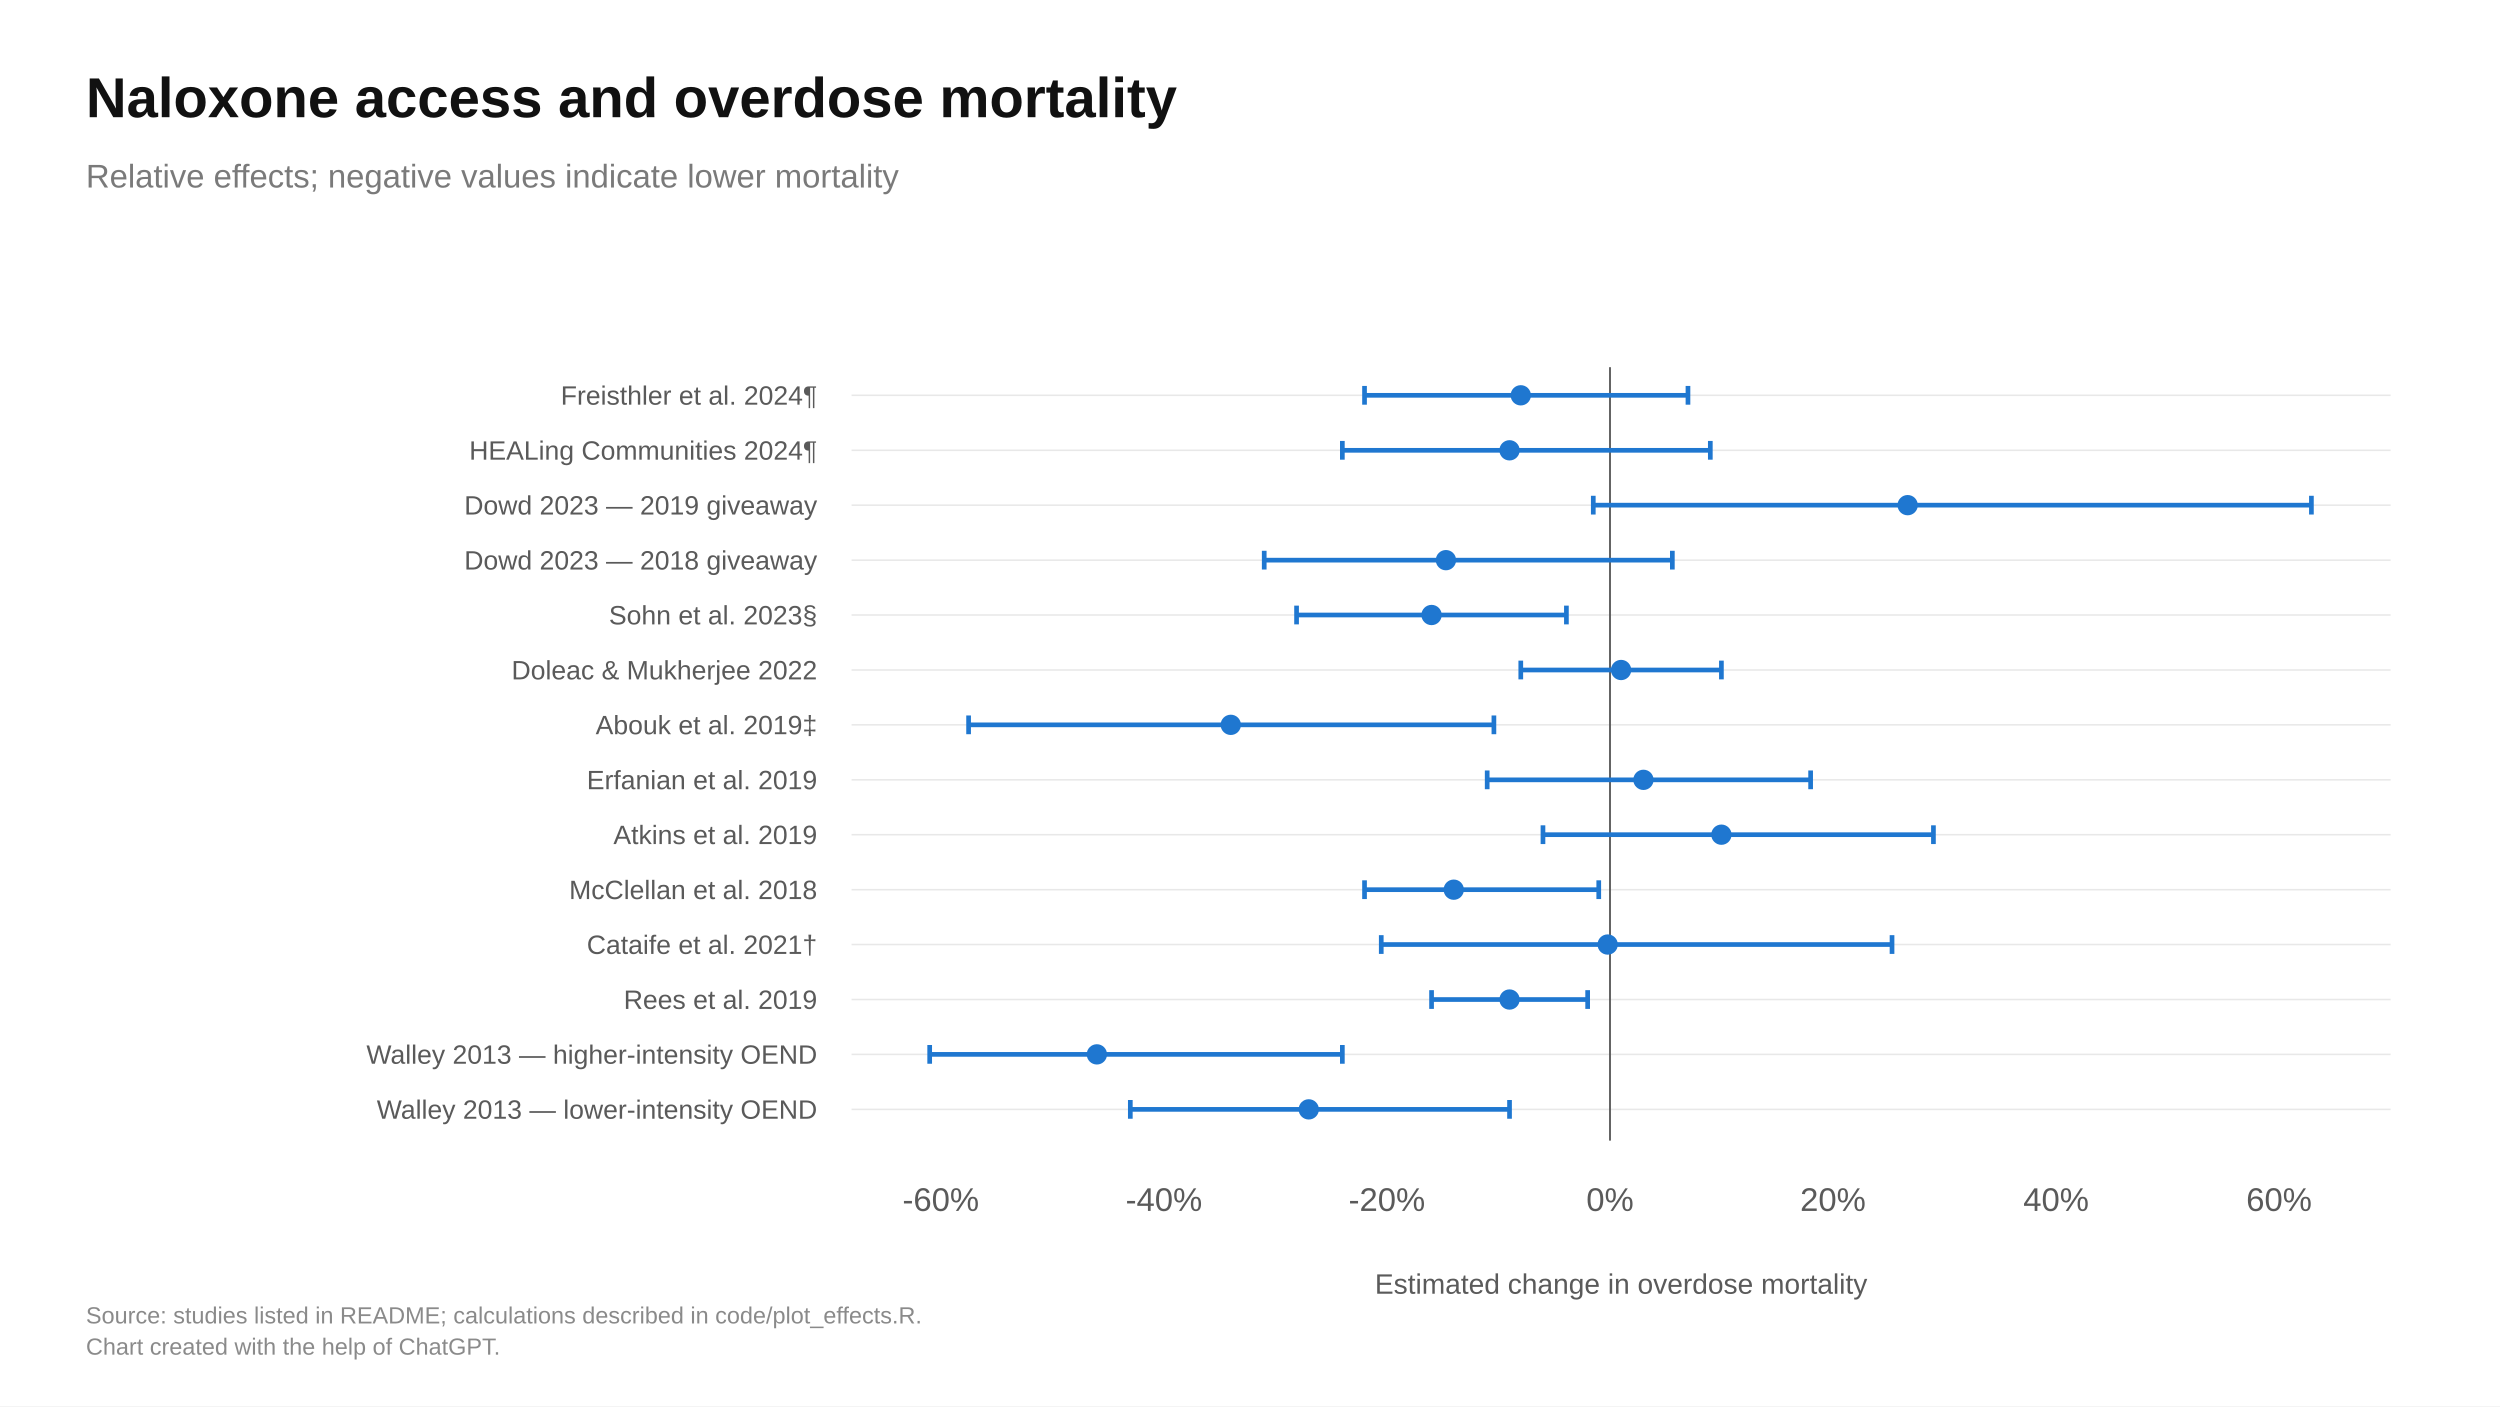
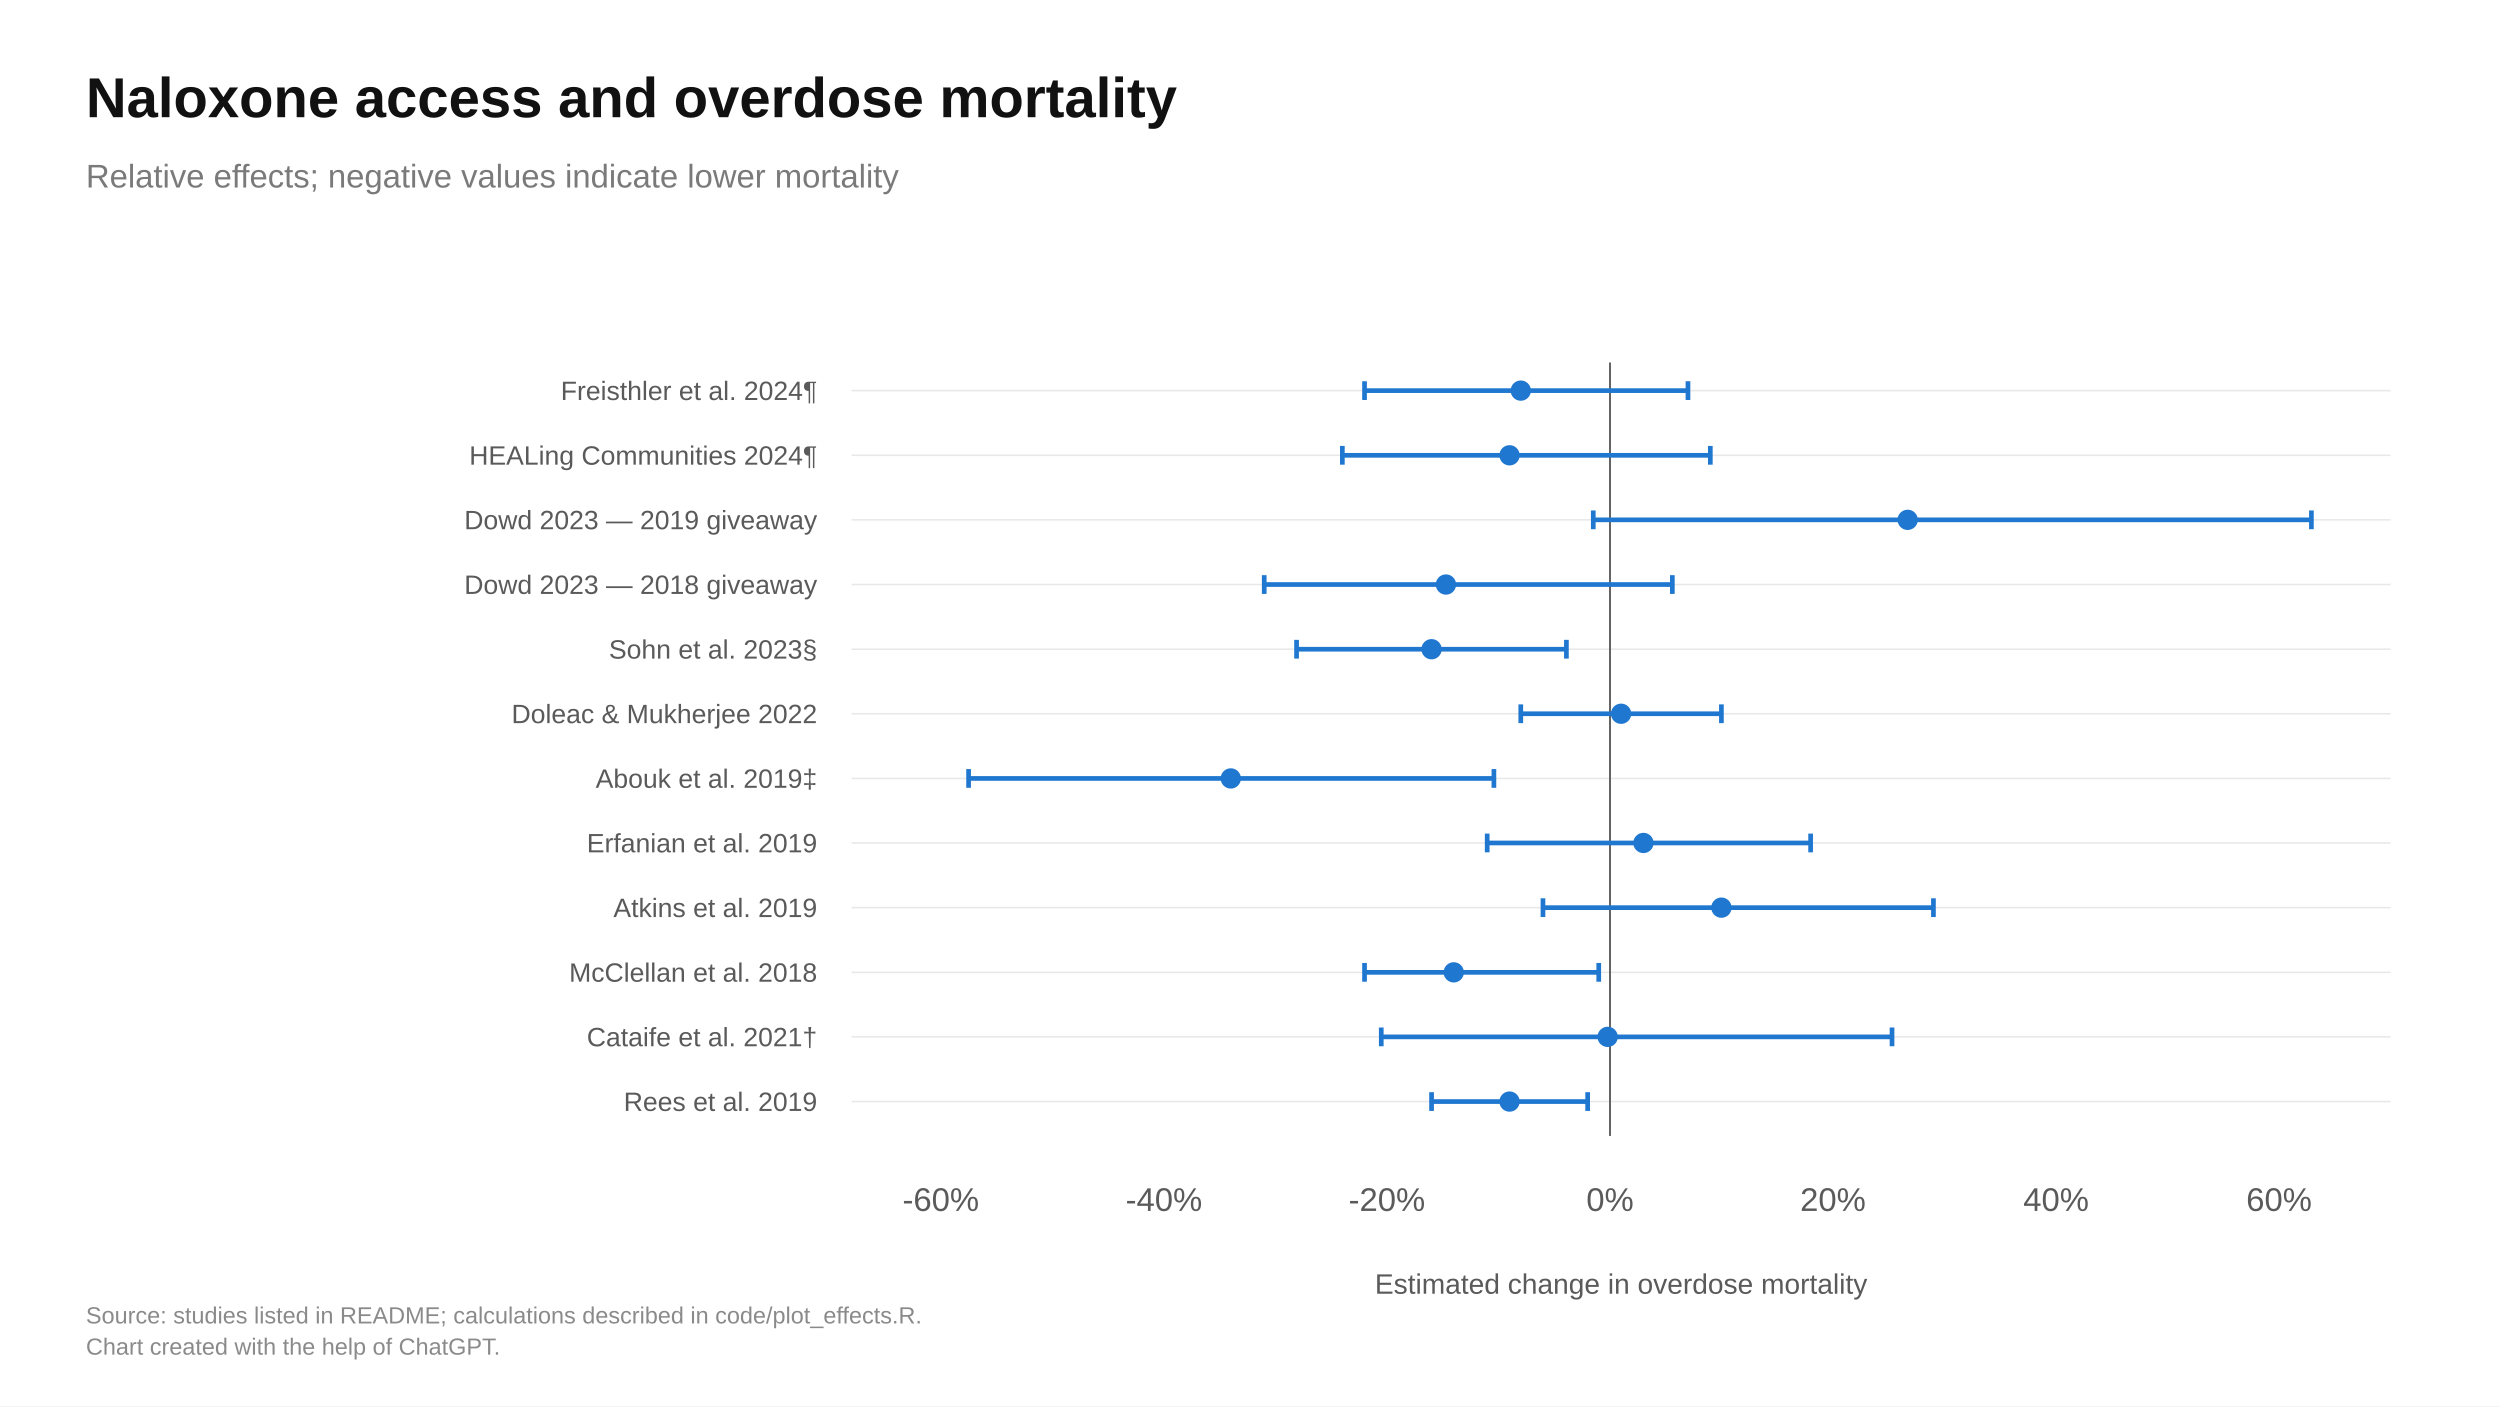
<svg xmlns="http://www.w3.org/2000/svg" width="1600" height="900" viewBox="0 0 1600 900">
  <rect width="100%" height="100%" fill="white" />
  <text x="55" y="75" font-family="Liberation Sans,Arial,sans-serif" font-size="36" font-weight="700" fill="#111111">Naloxone access and overdose mortality</text>
  <text x="55" y="120" font-family="Liberation Sans,Arial,sans-serif" font-size="21" fill="#7A7A7A">Relative effects; negative values indicate lower mortality</text>
-   <line x1="545" y1="253.0" x2="1530" y2="253.0" stroke="#E8E8E8" stroke-width="1" />
-   <line x1="545" y1="288.2" x2="1530" y2="288.2" stroke="#E8E8E8" stroke-width="1" />
-   <line x1="545" y1="323.3" x2="1530" y2="323.3" stroke="#E8E8E8" stroke-width="1" />
-   <line x1="545" y1="358.5" x2="1530" y2="358.5" stroke="#E8E8E8" stroke-width="1" />
-   <line x1="545" y1="393.6" x2="1530" y2="393.6" stroke="#E8E8E8" stroke-width="1" />
-   <line x1="545" y1="428.8" x2="1530" y2="428.8" stroke="#E8E8E8" stroke-width="1" />
-   <line x1="545" y1="463.9" x2="1530" y2="463.9" stroke="#E8E8E8" stroke-width="1" />
-   <line x1="545" y1="499.1" x2="1530" y2="499.1" stroke="#E8E8E8" stroke-width="1" />
-   <line x1="545" y1="534.2" x2="1530" y2="534.2" stroke="#E8E8E8" stroke-width="1" />
-   <line x1="545" y1="569.4" x2="1530" y2="569.4" stroke="#E8E8E8" stroke-width="1" />
-   <line x1="545" y1="604.5" x2="1530" y2="604.5" stroke="#E8E8E8" stroke-width="1" />
-   <line x1="545" y1="639.7" x2="1530" y2="639.7" stroke="#E8E8E8" stroke-width="1" />
-   <line x1="545" y1="674.8" x2="1530" y2="674.8" stroke="#E8E8E8" stroke-width="1" />
-   <line x1="545" y1="710.0" x2="1530" y2="710.0" stroke="#E8E8E8" stroke-width="1" />
+   <line x1="545" y1="250.0" x2="1530" y2="250.0" stroke="#E8E8E8" stroke-width="1" />
+   <line x1="545" y1="291.4" x2="1530" y2="291.4" stroke="#E8E8E8" stroke-width="1" />
+   <line x1="545" y1="332.7" x2="1530" y2="332.7" stroke="#E8E8E8" stroke-width="1" />
+   <line x1="545" y1="374.1" x2="1530" y2="374.1" stroke="#E8E8E8" stroke-width="1" />
+   <line x1="545" y1="415.5" x2="1530" y2="415.5" stroke="#E8E8E8" stroke-width="1" />
+   <line x1="545" y1="456.8" x2="1530" y2="456.8" stroke="#E8E8E8" stroke-width="1" />
+   <line x1="545" y1="498.2" x2="1530" y2="498.2" stroke="#E8E8E8" stroke-width="1" />
+   <line x1="545" y1="539.5" x2="1530" y2="539.5" stroke="#E8E8E8" stroke-width="1" />
+   <line x1="545" y1="580.9" x2="1530" y2="580.9" stroke="#E8E8E8" stroke-width="1" />
+   <line x1="545" y1="622.3" x2="1530" y2="622.3" stroke="#E8E8E8" stroke-width="1" />
+   <line x1="545" y1="663.6" x2="1530" y2="663.6" stroke="#E8E8E8" stroke-width="1" />
+   <line x1="545" y1="705.0" x2="1530" y2="705.0" stroke="#E8E8E8" stroke-width="1" />
  <text x="602.1" y="775" text-anchor="middle" font-family="Liberation Sans,Arial,sans-serif" font-size="21" fill="#5A5A5A">-60%</text>
  <text x="744.9" y="775" text-anchor="middle" font-family="Liberation Sans,Arial,sans-serif" font-size="21" fill="#5A5A5A">-40%</text>
  <text x="887.6" y="775" text-anchor="middle" font-family="Liberation Sans,Arial,sans-serif" font-size="21" fill="#5A5A5A">-20%</text>
  <text x="1030.4" y="775" text-anchor="middle" font-family="Liberation Sans,Arial,sans-serif" font-size="21" fill="#5A5A5A">0%</text>
  <text x="1173.1" y="775" text-anchor="middle" font-family="Liberation Sans,Arial,sans-serif" font-size="21" fill="#5A5A5A">20%</text>
  <text x="1315.9" y="775" text-anchor="middle" font-family="Liberation Sans,Arial,sans-serif" font-size="21" fill="#5A5A5A">40%</text>
  <text x="1458.6" y="775" text-anchor="middle" font-family="Liberation Sans,Arial,sans-serif" font-size="21" fill="#5A5A5A">60%</text>
-   <line x1="1030.4" y1="235" x2="1030.4" y2="730" stroke="#5A5A5A" stroke-width="1.2" />
-   <text x="523" y="259.0" text-anchor="end" font-family="Liberation Sans,Arial,sans-serif" font-size="17" fill="#5A5A5A">Freisthler et al. 2024¶</text>
-   <line x1="873.3" y1="253.0" x2="1080.3" y2="253.0" stroke="#1F77D0" stroke-width="3" />
-   <line x1="873.3" y1="247.0" x2="873.3" y2="259.0" stroke="#1F77D0" stroke-width="3" />
-   <line x1="1080.3" y1="247.0" x2="1080.3" y2="259.0" stroke="#1F77D0" stroke-width="3" />
-   <circle cx="973.3" cy="253.0" r="6.5" fill="#1F77D0" />
-   <text x="523" y="294.2" text-anchor="end" font-family="Liberation Sans,Arial,sans-serif" font-size="17" fill="#5A5A5A">HEALing Communities 2024¶</text>
-   <line x1="859.1" y1="288.2" x2="1094.6" y2="288.2" stroke="#1F77D0" stroke-width="3" />
-   <line x1="859.1" y1="282.2" x2="859.1" y2="294.2" stroke="#1F77D0" stroke-width="3" />
-   <line x1="1094.6" y1="282.2" x2="1094.6" y2="294.2" stroke="#1F77D0" stroke-width="3" />
-   <circle cx="966.1" cy="288.2" r="6.5" fill="#1F77D0" />
-   <text x="523" y="329.3" text-anchor="end" font-family="Liberation Sans,Arial,sans-serif" font-size="17" fill="#5A5A5A">Dowd 2023 — 2019 giveaway</text>
-   <line x1="1019.7" y1="323.3" x2="1479.3" y2="323.3" stroke="#1F77D0" stroke-width="3" />
-   <line x1="1019.7" y1="317.3" x2="1019.7" y2="329.3" stroke="#1F77D0" stroke-width="3" />
-   <line x1="1479.3" y1="317.3" x2="1479.3" y2="329.3" stroke="#1F77D0" stroke-width="3" />
-   <circle cx="1220.9" cy="323.3" r="6.5" fill="#1F77D0" />
-   <text x="523" y="364.5" text-anchor="end" font-family="Liberation Sans,Arial,sans-serif" font-size="17" fill="#5A5A5A">Dowd 2023 — 2018 giveaway</text>
-   <line x1="809.1" y1="358.5" x2="1070.3" y2="358.5" stroke="#1F77D0" stroke-width="3" />
-   <line x1="809.1" y1="352.5" x2="809.1" y2="364.5" stroke="#1F77D0" stroke-width="3" />
-   <line x1="1070.3" y1="352.5" x2="1070.3" y2="364.5" stroke="#1F77D0" stroke-width="3" />
-   <circle cx="925.4" cy="358.5" r="6.5" fill="#1F77D0" />
-   <text x="523" y="399.6" text-anchor="end" font-family="Liberation Sans,Arial,sans-serif" font-size="17" fill="#5A5A5A">Sohn et al. 2023§</text>
-   <line x1="829.8" y1="393.6" x2="1002.5" y2="393.6" stroke="#1F77D0" stroke-width="3" />
-   <line x1="829.8" y1="387.6" x2="829.8" y2="399.6" stroke="#1F77D0" stroke-width="3" />
-   <line x1="1002.5" y1="387.6" x2="1002.5" y2="399.6" stroke="#1F77D0" stroke-width="3" />
-   <circle cx="916.2" cy="393.6" r="6.5" fill="#1F77D0" />
-   <text x="523" y="434.8" text-anchor="end" font-family="Liberation Sans,Arial,sans-serif" font-size="17" fill="#5A5A5A">Doleac &amp; Mukherjee 2022</text>
-   <line x1="973.3" y1="428.8" x2="1101.7" y2="428.8" stroke="#1F77D0" stroke-width="3" />
-   <line x1="973.3" y1="422.8" x2="973.3" y2="434.8" stroke="#1F77D0" stroke-width="3" />
-   <line x1="1101.7" y1="422.8" x2="1101.7" y2="434.8" stroke="#1F77D0" stroke-width="3" />
-   <circle cx="1037.5" cy="428.8" r="6.5" fill="#1F77D0" />
-   <text x="523" y="469.9" text-anchor="end" font-family="Liberation Sans,Arial,sans-serif" font-size="17" fill="#5A5A5A">Abouk et al. 2019‡</text>
-   <line x1="619.9" y1="463.9" x2="956.1" y2="463.9" stroke="#1F77D0" stroke-width="3" />
-   <line x1="619.9" y1="457.9" x2="619.9" y2="469.9" stroke="#1F77D0" stroke-width="3" />
-   <line x1="956.1" y1="457.9" x2="956.1" y2="469.9" stroke="#1F77D0" stroke-width="3" />
-   <circle cx="787.7" cy="463.9" r="6.5" fill="#1F77D0" />
-   <text x="523" y="505.1" text-anchor="end" font-family="Liberation Sans,Arial,sans-serif" font-size="17" fill="#5A5A5A">Erfanian et al. 2019</text>
-   <line x1="951.8" y1="499.1" x2="1158.8" y2="499.1" stroke="#1F77D0" stroke-width="3" />
-   <line x1="951.8" y1="493.1" x2="951.8" y2="505.1" stroke="#1F77D0" stroke-width="3" />
-   <line x1="1158.8" y1="493.1" x2="1158.8" y2="505.1" stroke="#1F77D0" stroke-width="3" />
-   <circle cx="1051.8" cy="499.1" r="6.5" fill="#1F77D0" />
-   <text x="523" y="540.2" text-anchor="end" font-family="Liberation Sans,Arial,sans-serif" font-size="17" fill="#5A5A5A">Atkins et al. 2019</text>
-   <line x1="987.5" y1="534.2" x2="1237.4" y2="534.2" stroke="#1F77D0" stroke-width="3" />
-   <line x1="987.5" y1="528.2" x2="987.5" y2="540.2" stroke="#1F77D0" stroke-width="3" />
-   <line x1="1237.4" y1="528.2" x2="1237.4" y2="540.2" stroke="#1F77D0" stroke-width="3" />
-   <circle cx="1101.7" cy="534.2" r="6.5" fill="#1F77D0" />
-   <text x="523" y="575.4" text-anchor="end" font-family="Liberation Sans,Arial,sans-serif" font-size="17" fill="#5A5A5A">McClellan et al. 2018</text>
-   <line x1="873.3" y1="569.4" x2="1023.2" y2="569.4" stroke="#1F77D0" stroke-width="3" />
-   <line x1="873.3" y1="563.4" x2="873.3" y2="575.4" stroke="#1F77D0" stroke-width="3" />
-   <line x1="1023.2" y1="563.4" x2="1023.2" y2="575.4" stroke="#1F77D0" stroke-width="3" />
-   <circle cx="930.4" cy="569.4" r="6.5" fill="#1F77D0" />
-   <text x="523" y="610.5" text-anchor="end" font-family="Liberation Sans,Arial,sans-serif" font-size="17" fill="#5A5A5A">Cataife et al. 2021†</text>
-   <line x1="884.0" y1="604.5" x2="1210.9" y2="604.5" stroke="#1F77D0" stroke-width="3" />
-   <line x1="884.0" y1="598.5" x2="884.0" y2="610.5" stroke="#1F77D0" stroke-width="3" />
-   <line x1="1210.9" y1="598.5" x2="1210.9" y2="610.5" stroke="#1F77D0" stroke-width="3" />
-   <circle cx="1028.9" cy="604.5" r="6.5" fill="#1F77D0" />
-   <text x="523" y="645.7" text-anchor="end" font-family="Liberation Sans,Arial,sans-serif" font-size="17" fill="#5A5A5A">Rees et al. 2019</text>
-   <line x1="916.2" y1="639.7" x2="1016.1" y2="639.7" stroke="#1F77D0" stroke-width="3" />
-   <line x1="916.2" y1="633.7" x2="916.2" y2="645.7" stroke="#1F77D0" stroke-width="3" />
-   <line x1="1016.1" y1="633.7" x2="1016.1" y2="645.7" stroke="#1F77D0" stroke-width="3" />
-   <circle cx="966.1" cy="639.7" r="6.5" fill="#1F77D0" />
-   <text x="523" y="680.8" text-anchor="end" font-family="Liberation Sans,Arial,sans-serif" font-size="17" fill="#5A5A5A">Walley 2013 — higher-intensity OEND</text>
-   <line x1="595.0" y1="674.8" x2="859.1" y2="674.8" stroke="#1F77D0" stroke-width="3" />
-   <line x1="595.0" y1="668.8" x2="595.0" y2="680.8" stroke="#1F77D0" stroke-width="3" />
-   <line x1="859.1" y1="668.8" x2="859.1" y2="680.8" stroke="#1F77D0" stroke-width="3" />
-   <circle cx="702.0" cy="674.8" r="6.5" fill="#1F77D0" />
-   <text x="523" y="716.0" text-anchor="end" font-family="Liberation Sans,Arial,sans-serif" font-size="17" fill="#5A5A5A">Walley 2013 — lower-intensity OEND</text>
-   <line x1="723.4" y1="710.0" x2="966.1" y2="710.0" stroke="#1F77D0" stroke-width="3" />
-   <line x1="723.4" y1="704.0" x2="723.4" y2="716.0" stroke="#1F77D0" stroke-width="3" />
-   <line x1="966.1" y1="704.0" x2="966.1" y2="716.0" stroke="#1F77D0" stroke-width="3" />
-   <circle cx="837.6" cy="710.0" r="6.5" fill="#1F77D0" />
+   <line x1="1030.4" y1="232" x2="1030.4" y2="727" stroke="#5A5A5A" stroke-width="1.2" />
+   <text x="523" y="256.0" text-anchor="end" font-family="Liberation Sans,Arial,sans-serif" font-size="17" fill="#5A5A5A">Freisthler et al. 2024¶</text>
+   <line x1="873.3" y1="250.0" x2="1080.3" y2="250.0" stroke="#1F77D0" stroke-width="3" />
+   <line x1="873.3" y1="244.0" x2="873.3" y2="256.0" stroke="#1F77D0" stroke-width="3" />
+   <line x1="1080.3" y1="244.0" x2="1080.3" y2="256.0" stroke="#1F77D0" stroke-width="3" />
+   <circle cx="973.3" cy="250.0" r="6.5" fill="#1F77D0" />
+   <text x="523" y="297.4" text-anchor="end" font-family="Liberation Sans,Arial,sans-serif" font-size="17" fill="#5A5A5A">HEALing Communities 2024¶</text>
+   <line x1="859.1" y1="291.4" x2="1094.6" y2="291.4" stroke="#1F77D0" stroke-width="3" />
+   <line x1="859.1" y1="285.4" x2="859.1" y2="297.4" stroke="#1F77D0" stroke-width="3" />
+   <line x1="1094.6" y1="285.4" x2="1094.6" y2="297.4" stroke="#1F77D0" stroke-width="3" />
+   <circle cx="966.1" cy="291.4" r="6.5" fill="#1F77D0" />
+   <text x="523" y="338.7" text-anchor="end" font-family="Liberation Sans,Arial,sans-serif" font-size="17" fill="#5A5A5A">Dowd 2023 — 2019 giveaway</text>
+   <line x1="1019.7" y1="332.7" x2="1479.3" y2="332.7" stroke="#1F77D0" stroke-width="3" />
+   <line x1="1019.7" y1="326.7" x2="1019.7" y2="338.7" stroke="#1F77D0" stroke-width="3" />
+   <line x1="1479.3" y1="326.7" x2="1479.3" y2="338.7" stroke="#1F77D0" stroke-width="3" />
+   <circle cx="1220.9" cy="332.7" r="6.5" fill="#1F77D0" />
+   <text x="523" y="380.1" text-anchor="end" font-family="Liberation Sans,Arial,sans-serif" font-size="17" fill="#5A5A5A">Dowd 2023 — 2018 giveaway</text>
+   <line x1="809.1" y1="374.1" x2="1070.3" y2="374.1" stroke="#1F77D0" stroke-width="3" />
+   <line x1="809.1" y1="368.1" x2="809.1" y2="380.1" stroke="#1F77D0" stroke-width="3" />
+   <line x1="1070.3" y1="368.1" x2="1070.3" y2="380.1" stroke="#1F77D0" stroke-width="3" />
+   <circle cx="925.4" cy="374.1" r="6.5" fill="#1F77D0" />
+   <text x="523" y="421.5" text-anchor="end" font-family="Liberation Sans,Arial,sans-serif" font-size="17" fill="#5A5A5A">Sohn et al. 2023§</text>
+   <line x1="829.8" y1="415.5" x2="1002.5" y2="415.5" stroke="#1F77D0" stroke-width="3" />
+   <line x1="829.8" y1="409.5" x2="829.8" y2="421.5" stroke="#1F77D0" stroke-width="3" />
+   <line x1="1002.5" y1="409.5" x2="1002.5" y2="421.5" stroke="#1F77D0" stroke-width="3" />
+   <circle cx="916.2" cy="415.5" r="6.5" fill="#1F77D0" />
+   <text x="523" y="462.8" text-anchor="end" font-family="Liberation Sans,Arial,sans-serif" font-size="17" fill="#5A5A5A">Doleac &amp; Mukherjee 2022</text>
+   <line x1="973.3" y1="456.8" x2="1101.7" y2="456.8" stroke="#1F77D0" stroke-width="3" />
+   <line x1="973.3" y1="450.8" x2="973.3" y2="462.8" stroke="#1F77D0" stroke-width="3" />
+   <line x1="1101.7" y1="450.8" x2="1101.7" y2="462.8" stroke="#1F77D0" stroke-width="3" />
+   <circle cx="1037.5" cy="456.8" r="6.5" fill="#1F77D0" />
+   <text x="523" y="504.2" text-anchor="end" font-family="Liberation Sans,Arial,sans-serif" font-size="17" fill="#5A5A5A">Abouk et al. 2019‡</text>
+   <line x1="619.9" y1="498.2" x2="956.1" y2="498.2" stroke="#1F77D0" stroke-width="3" />
+   <line x1="619.9" y1="492.2" x2="619.9" y2="504.2" stroke="#1F77D0" stroke-width="3" />
+   <line x1="956.1" y1="492.2" x2="956.1" y2="504.2" stroke="#1F77D0" stroke-width="3" />
+   <circle cx="787.7" cy="498.2" r="6.5" fill="#1F77D0" />
+   <text x="523" y="545.5" text-anchor="end" font-family="Liberation Sans,Arial,sans-serif" font-size="17" fill="#5A5A5A">Erfanian et al. 2019</text>
+   <line x1="951.8" y1="539.5" x2="1158.8" y2="539.5" stroke="#1F77D0" stroke-width="3" />
+   <line x1="951.8" y1="533.5" x2="951.8" y2="545.5" stroke="#1F77D0" stroke-width="3" />
+   <line x1="1158.8" y1="533.5" x2="1158.8" y2="545.5" stroke="#1F77D0" stroke-width="3" />
+   <circle cx="1051.8" cy="539.5" r="6.5" fill="#1F77D0" />
+   <text x="523" y="586.9" text-anchor="end" font-family="Liberation Sans,Arial,sans-serif" font-size="17" fill="#5A5A5A">Atkins et al. 2019</text>
+   <line x1="987.5" y1="580.9" x2="1237.4" y2="580.9" stroke="#1F77D0" stroke-width="3" />
+   <line x1="987.5" y1="574.9" x2="987.5" y2="586.9" stroke="#1F77D0" stroke-width="3" />
+   <line x1="1237.4" y1="574.9" x2="1237.4" y2="586.9" stroke="#1F77D0" stroke-width="3" />
+   <circle cx="1101.7" cy="580.9" r="6.5" fill="#1F77D0" />
+   <text x="523" y="628.3" text-anchor="end" font-family="Liberation Sans,Arial,sans-serif" font-size="17" fill="#5A5A5A">McClellan et al. 2018</text>
+   <line x1="873.3" y1="622.3" x2="1023.2" y2="622.3" stroke="#1F77D0" stroke-width="3" />
+   <line x1="873.3" y1="616.3" x2="873.3" y2="628.3" stroke="#1F77D0" stroke-width="3" />
+   <line x1="1023.2" y1="616.3" x2="1023.2" y2="628.3" stroke="#1F77D0" stroke-width="3" />
+   <circle cx="930.4" cy="622.3" r="6.5" fill="#1F77D0" />
+   <text x="523" y="669.6" text-anchor="end" font-family="Liberation Sans,Arial,sans-serif" font-size="17" fill="#5A5A5A">Cataife et al. 2021†</text>
+   <line x1="884.0" y1="663.6" x2="1210.9" y2="663.6" stroke="#1F77D0" stroke-width="3" />
+   <line x1="884.0" y1="657.6" x2="884.0" y2="669.6" stroke="#1F77D0" stroke-width="3" />
+   <line x1="1210.9" y1="657.6" x2="1210.9" y2="669.6" stroke="#1F77D0" stroke-width="3" />
+   <circle cx="1028.9" cy="663.6" r="6.5" fill="#1F77D0" />
+   <text x="523" y="711.0" text-anchor="end" font-family="Liberation Sans,Arial,sans-serif" font-size="17" fill="#5A5A5A">Rees et al. 2019</text>
+   <line x1="916.2" y1="705.0" x2="1016.1" y2="705.0" stroke="#1F77D0" stroke-width="3" />
+   <line x1="916.2" y1="699.0" x2="916.2" y2="711.0" stroke="#1F77D0" stroke-width="3" />
+   <line x1="1016.1" y1="699.0" x2="1016.1" y2="711.0" stroke="#1F77D0" stroke-width="3" />
+   <circle cx="966.1" cy="705.0" r="6.5" fill="#1F77D0" />
  <text x="1037.5" y="828" text-anchor="middle" font-family="Liberation Sans,Arial,sans-serif" font-size="18" fill="#5A5A5A">Estimated change in overdose mortality</text>
  <text x="55" y="847" font-family="Liberation Sans,Arial,sans-serif" font-size="15" fill="#8A8A8A">Source: studies listed in README; calculations described in code/plot_effects.R.</text>
  <text x="55" y="867" font-family="Liberation Sans,Arial,sans-serif" font-size="15" fill="#8A8A8A">Chart created with the help of ChatGPT.</text>
</svg>
